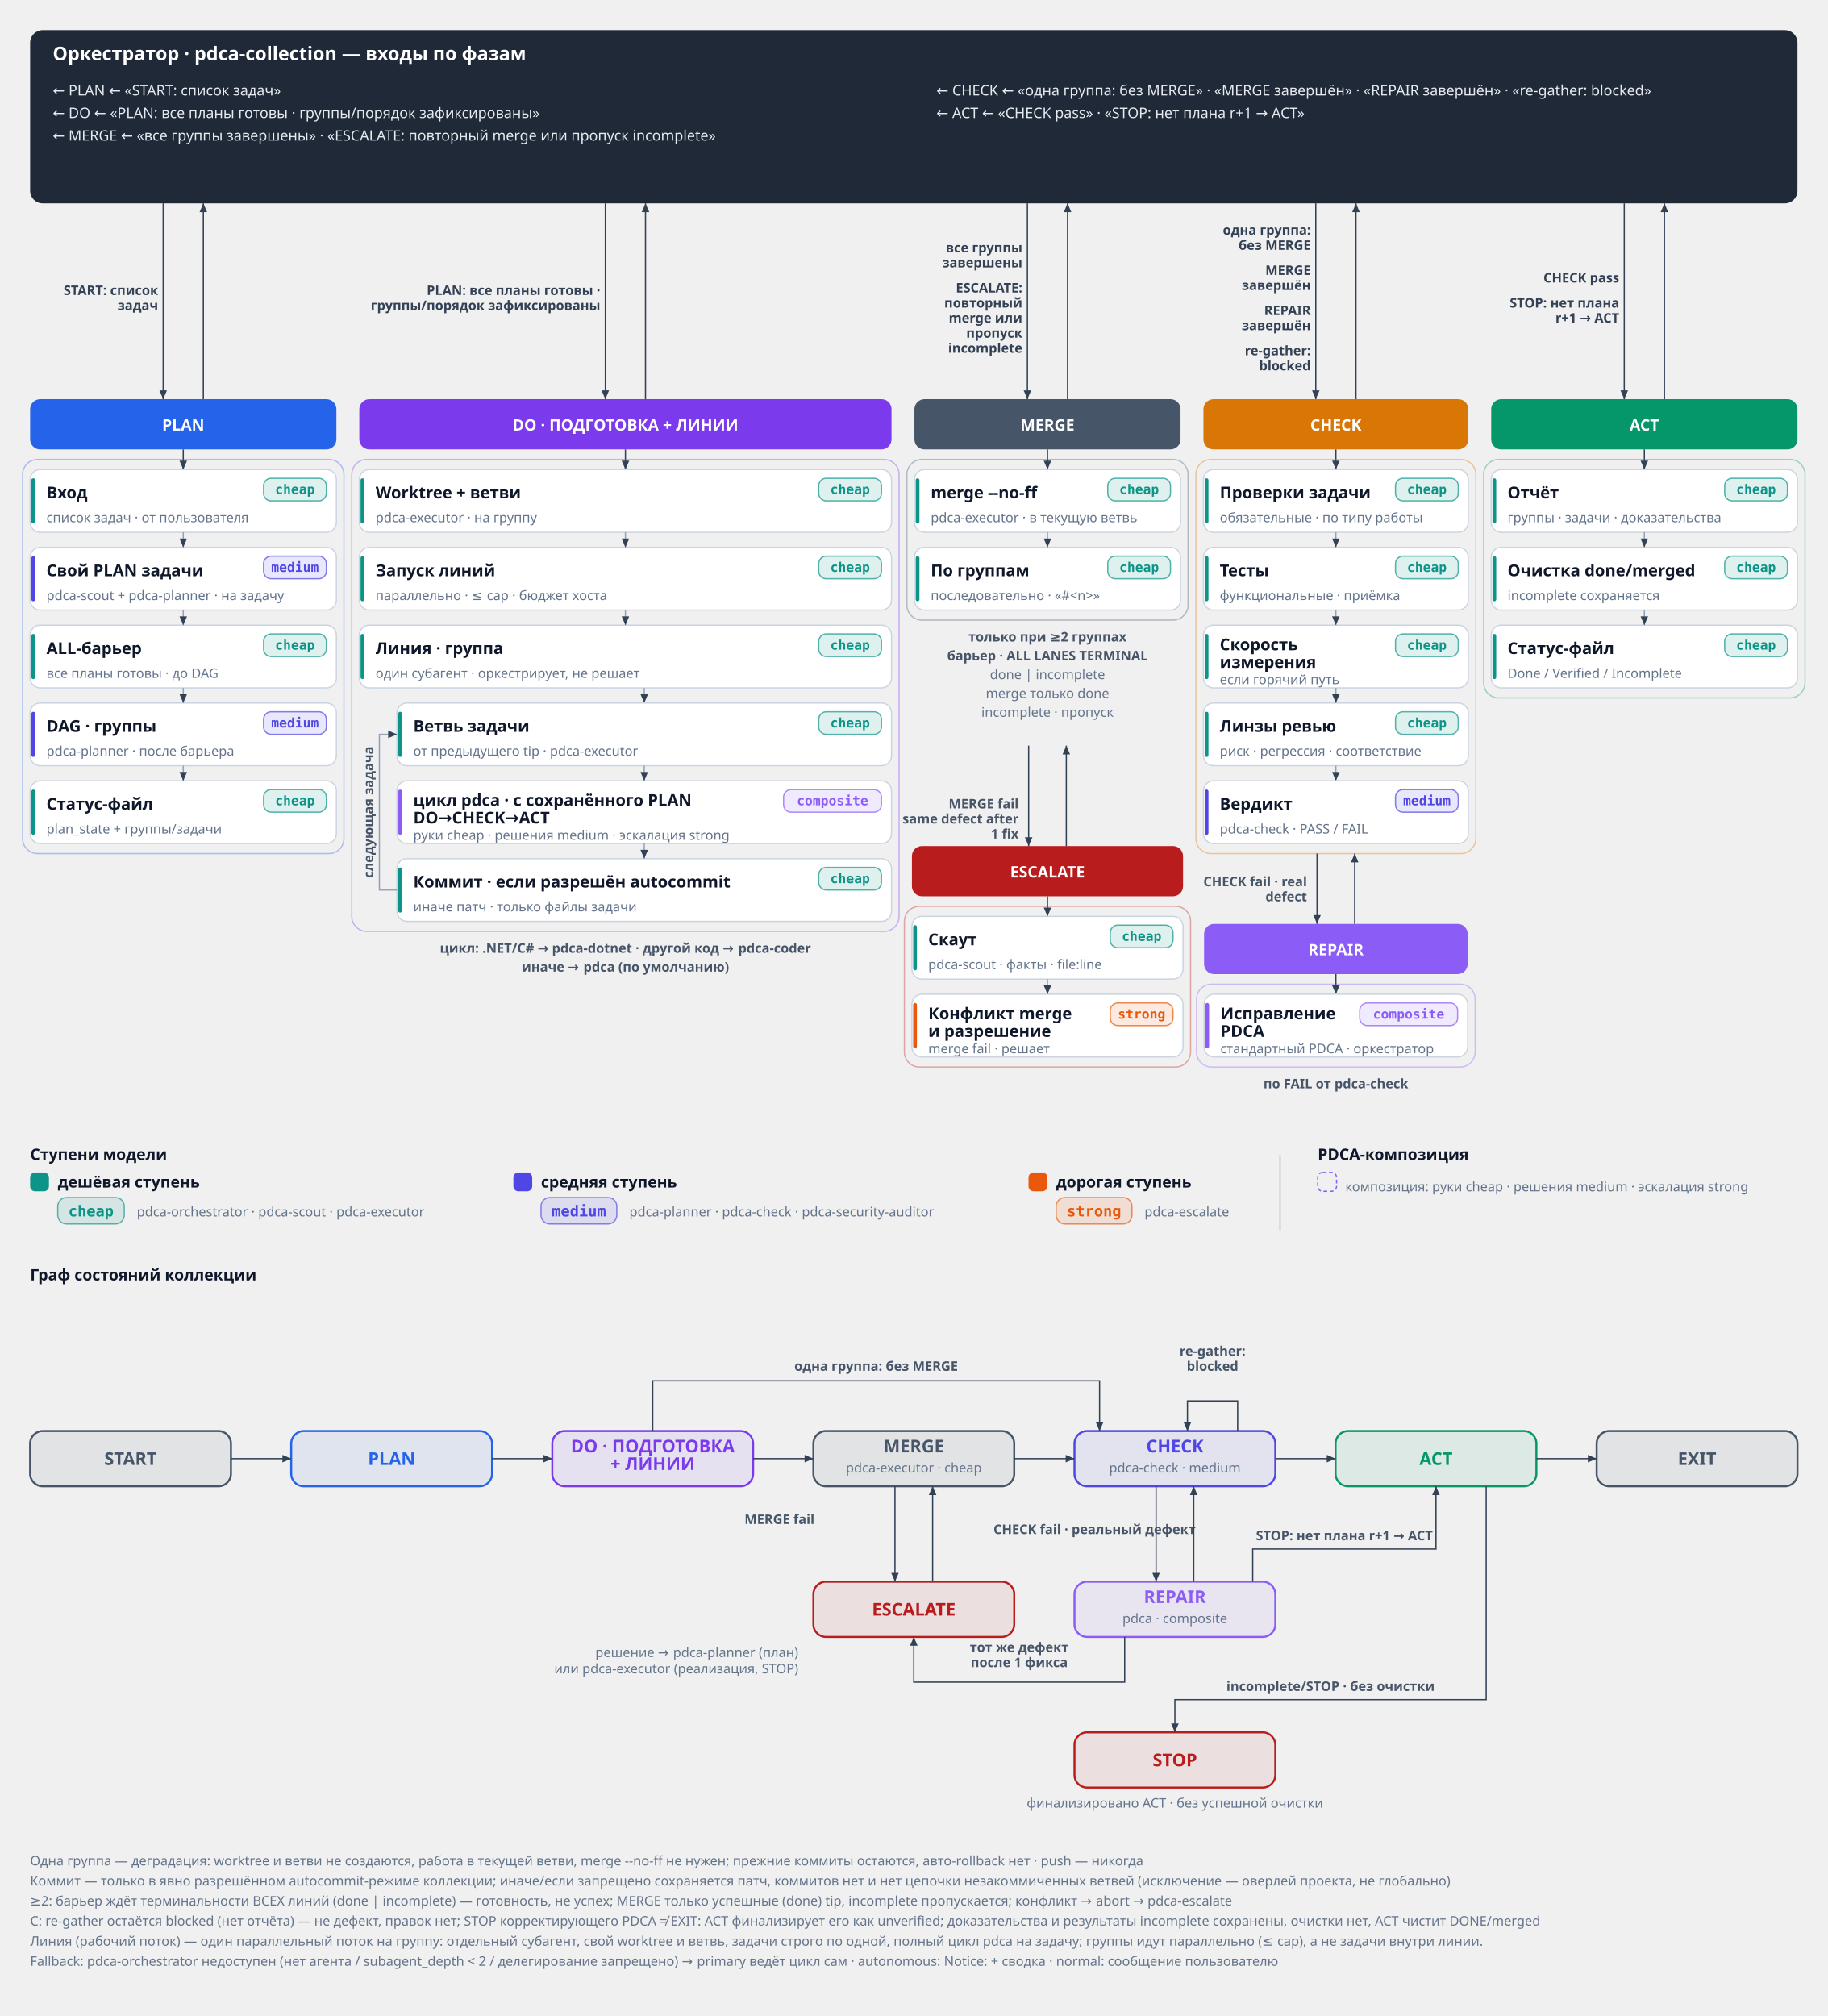
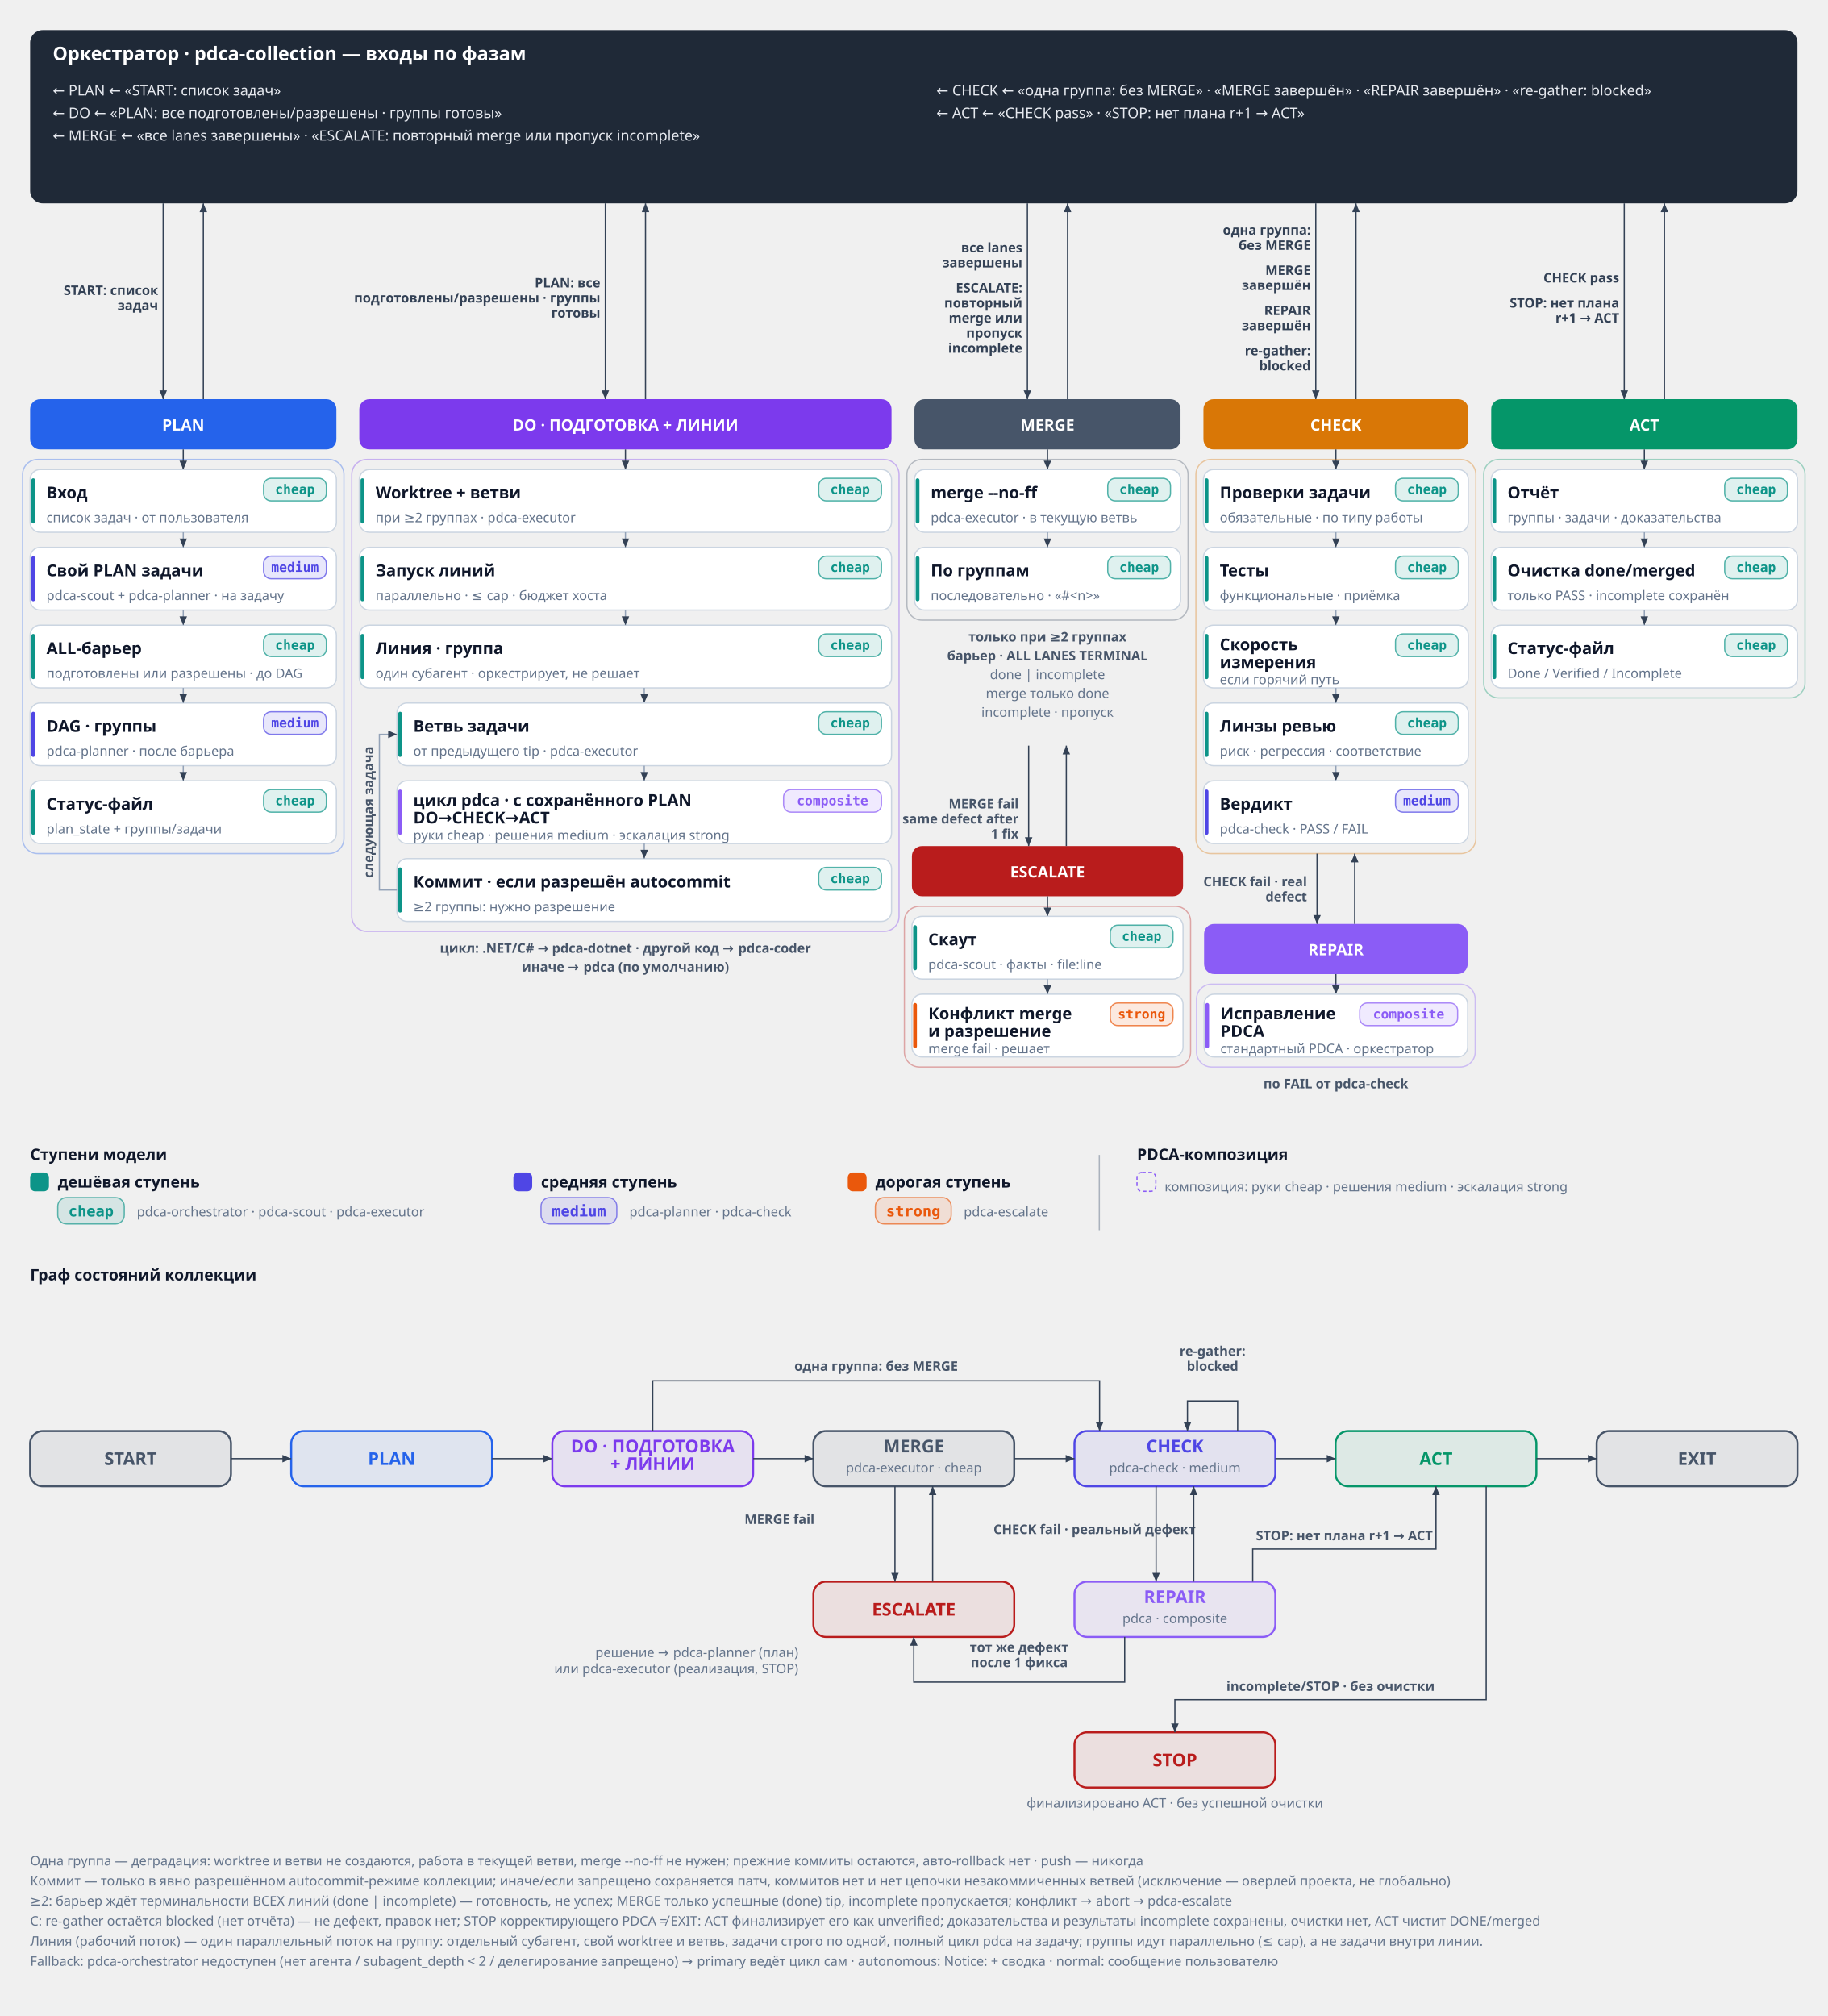
<svg xmlns="http://www.w3.org/2000/svg" viewBox="0 0 1456 1606" width="1456" font-family="Segoe UI, system-ui, sans-serif">
  <defs>
    <marker id="arrow" markerWidth="9" markerHeight="9" refX="7" refY="3" orient="auto">
      <path d="M0,0 L7,3 L0,6 Z" fill="#334155" />
    </marker>
  </defs>
  <style>
.t{font-size:13px;font-weight:600;fill:#0f172a}
.s{font-size:10.5px;fill:#64748b}
.h{font-size:12.5px;font-weight:700;fill:#ffffff}
.g{font-size:10.5px;font-weight:600}
.band{fill:#1f2937}
.bt{fill:#ffffff;font-size:15px;font-weight:700}
.ol{fill:#e6e9ef;font-size:11.5px}
.lt{font-size:12.5px;font-weight:700;fill:#0f172a}
.ls{font-size:10.5px;fill:#64748b}
.nt{font-size:10.5px;fill:#64748b}
.lm{font-family:ui-monospace,Consolas,Menlo,monospace;font-size:12px;font-weight:700}
.bm{font-family:ui-monospace,Consolas,Menlo,monospace;font-size:10.5px;font-weight:700}
.st{font-size:14px;font-weight:700}
</style>
  <rect x="24" y="24" width="1408" height="138" rx="10" class="band" data-band="orchestrator" />
  <text x="42" y="48" class="bt">Оркестратор · pdca-collection — входы по фазам</text>
  <text x="42" y="76" class="ol">← PLAN ← «START: список задач»</text>
-   <text x="42" y="94" class="ol">← DO ← «PLAN: все планы готовы · группы/порядок зафиксированы»</text>
-   <text x="42" y="112" class="ol">← MERGE ← «все группы завершены» · «ESCALATE: повторный merge или пропуск incomplete»</text>
+   <text x="42" y="94" class="ol">← DO ← «PLAN: все подготовлены/разрешены · группы готовы»</text>
+   <text x="42" y="112" class="ol">← MERGE ← «все lanes завершены» · «ESCALATE: повторный merge или пропуск incomplete»</text>
  <text x="746.0" y="76" class="ol">← CHECK ← «одна группа: без MERGE» · «MERGE завершён» · «REPAIR завершён» · «re-gather: blocked»</text>
  <text x="746.0" y="94" class="ol">← ACT ← «CHECK pass» · «STOP: нет плана r+1 → ACT»</text>
  <g data-column="P">
    <g data-peer-header="P">
      <rect x="24" y="318" width="244" height="40" rx="8" fill="#2563eb" />
      <text x="146.0" y="343.0" class="h" text-anchor="middle">PLAN</text>
    </g>
    <polyline points="146.0,358 146.0,374" fill="none" stroke="#334155" marker-end="url(#arrow)" />
    <rect x="24" y="374" width="244" height="50" rx="8" fill="#ffffff" stroke="#cbd5e1" stroke-width="1" />
    <rect x="25" y="381" width="3" height="36" rx="1.5" fill="#0d9488" />
    <rect x="210" y="381" width="50" height="18" rx="6" fill="#0d9488" fill-opacity="0.13" stroke="#0d9488" stroke-opacity="0.7" />
    <text x="235.0" y="393.5" class="bm" fill="#0d9488" text-anchor="middle">cheap</text>
    <text x="37" y="397" class="t">Вход</text>
    <text x="37" y="416" class="s">список задач · от пользователя</text>
    <g data-step="task-plan">
      <rect x="24" y="436" width="244" height="50" rx="8" fill="#ffffff" stroke="#cbd5e1" stroke-width="1" />
      <rect x="25" y="443" width="3" height="36" rx="1.5" fill="#4f46e5" />
      <rect x="210" y="443" width="50" height="18" rx="6" fill="#4f46e5" fill-opacity="0.13" stroke="#4f46e5" stroke-opacity="0.7" />
      <text x="235.0" y="455.5" class="bm" fill="#4f46e5" text-anchor="middle">medium</text>
      <text x="37" y="459" class="t">Свой PLAN задачи</text>
      <text x="37" y="478" class="s">pdca-scout + pdca-planner · на задачу</text>
    </g>
    <g data-step="all-plans-barrier">
      <rect x="24" y="498" width="244" height="50" rx="8" fill="#ffffff" stroke="#cbd5e1" stroke-width="1" />
      <rect x="25" y="505" width="3" height="36" rx="1.5" fill="#0d9488" />
      <rect x="210" y="505" width="50" height="18" rx="6" fill="#0d9488" fill-opacity="0.13" stroke="#0d9488" stroke-opacity="0.7" />
      <text x="235.0" y="517.5" class="bm" fill="#0d9488" text-anchor="middle">cheap</text>
      <text x="37" y="521" class="t">ALL-барьер</text>
-       <text x="37" y="540" class="s">все планы готовы · до DAG</text>
+       <text x="37" y="540" class="s">подготовлены или разрешены · до DAG</text>
    </g>
    <g data-step="collection-scheduling">
      <rect x="24" y="560" width="244" height="50" rx="8" fill="#ffffff" stroke="#cbd5e1" stroke-width="1" />
      <rect x="25" y="567" width="3" height="36" rx="1.5" fill="#4f46e5" />
      <rect x="210" y="567" width="50" height="18" rx="6" fill="#4f46e5" fill-opacity="0.13" stroke="#4f46e5" stroke-opacity="0.7" />
      <text x="235.0" y="579.5" class="bm" fill="#4f46e5" text-anchor="middle">medium</text>
      <text x="37" y="583" class="t">DAG · группы</text>
      <text x="37" y="602" class="s">pdca-planner · после барьера</text>
    </g>
    <rect x="24" y="622" width="244" height="50" rx="8" fill="#ffffff" stroke="#cbd5e1" stroke-width="1" />
    <rect x="25" y="629" width="3" height="36" rx="1.5" fill="#0d9488" />
    <rect x="210" y="629" width="50" height="18" rx="6" fill="#0d9488" fill-opacity="0.13" stroke="#0d9488" stroke-opacity="0.7" />
    <text x="235.0" y="641.5" class="bm" fill="#0d9488" text-anchor="middle">cheap</text>
    <text x="37" y="645" class="t">Статус-файл</text>
    <text x="37" y="664" class="s">plan_state + группы/задачи</text>
    <polyline points="146.0,424 146.0,436" fill="none" stroke="#94a3b8" marker-end="url(#arrow)" />
    <polyline points="146.0,486 146.0,498" fill="none" stroke="#94a3b8" marker-end="url(#arrow)" />
    <polyline points="146.0,548 146.0,560" fill="none" stroke="#94a3b8" marker-end="url(#arrow)" />
    <polyline points="146.0,610 146.0,622" fill="none" stroke="#94a3b8" marker-end="url(#arrow)" />
    <rect x="18" y="366" width="256" height="314" rx="12" fill="none" stroke="#2563eb" stroke-opacity="0.35" stroke-width="1" data-frame="P" />
  </g>
  <g data-column="DO">
    <g data-peer-header="DO">
      <rect x="286.25" y="318" width="424" height="40" rx="8" fill="#7c3aed" />
      <text x="498.25" y="343.0" class="h" text-anchor="middle">DO · ПОДГОТОВКА + ЛИНИИ</text>
    </g>
    <polyline points="498.25,358 498.25,374" fill="none" stroke="#334155" marker-end="url(#arrow)" />
    <rect x="286.25" y="374" width="424" height="50" rx="8" fill="#ffffff" stroke="#cbd5e1" stroke-width="1" />
    <rect x="287.25" y="381" width="3" height="36" rx="1.5" fill="#0d9488" />
    <rect x="652.25" y="381" width="50" height="18" rx="6" fill="#0d9488" fill-opacity="0.13" stroke="#0d9488" stroke-opacity="0.7" />
    <text x="677.25" y="393.5" class="bm" fill="#0d9488" text-anchor="middle">cheap</text>
    <text x="299.25" y="397" class="t">Worktree + ветви</text>
-     <text x="299.25" y="416" class="s">pdca-executor · на группу</text>
+     <text x="299.25" y="416" class="s">при ≥2 группах · pdca-executor</text>
    <rect x="286.25" y="436" width="424" height="50" rx="8" fill="#ffffff" stroke="#cbd5e1" stroke-width="1" />
    <rect x="287.25" y="443" width="3" height="36" rx="1.5" fill="#0d9488" />
    <rect x="652.25" y="443" width="50" height="18" rx="6" fill="#0d9488" fill-opacity="0.13" stroke="#0d9488" stroke-opacity="0.7" />
    <text x="677.25" y="455.5" class="bm" fill="#0d9488" text-anchor="middle">cheap</text>
    <text x="299.25" y="459" class="t">Запуск линий</text>
    <text x="299.25" y="478" class="s">параллельно · ≤ cap · бюджет хоста</text>
    <polyline points="498.25,424 498.25,436" fill="none" stroke="#94a3b8" marker-end="url(#arrow)" />
    <rect x="286.25" y="498" width="424" height="50" rx="8" fill="#ffffff" stroke="#cbd5e1" stroke-width="1" />
    <rect x="287.25" y="505" width="3" height="36" rx="1.5" fill="#0d9488" />
    <rect x="652.25" y="505" width="50" height="18" rx="6" fill="#0d9488" fill-opacity="0.13" stroke="#0d9488" stroke-opacity="0.7" />
    <text x="677.25" y="517.5" class="bm" fill="#0d9488" text-anchor="middle">cheap</text>
    <text x="299.25" y="521" class="t">Линия · группа</text>
    <text x="299.25" y="540" class="s">один субагент · оркестрирует, не решает</text>
    <polyline points="498.25,486 498.25,498" fill="none" stroke="#94a3b8" marker-end="url(#arrow)" />
    <polyline points="513.25,548 513.25,560" fill="none" stroke="#94a3b8" marker-end="url(#arrow)" />
    <rect x="316.25" y="560" width="394" height="50" rx="8" fill="#ffffff" stroke="#cbd5e1" stroke-width="1" />
    <rect x="317.25" y="567" width="3" height="36" rx="1.5" fill="#0d9488" />
    <rect x="652.25" y="567" width="50" height="18" rx="6" fill="#0d9488" fill-opacity="0.13" stroke="#0d9488" stroke-opacity="0.7" />
    <text x="677.25" y="579.5" class="bm" fill="#0d9488" text-anchor="middle">cheap</text>
    <text x="329.25" y="583" class="t">Ветвь задачи</text>
    <text x="329.25" y="602" class="s">от предыдущего tip · pdca-executor</text>
    <rect x="316.25" y="622" width="394" height="50" rx="8" fill="#ffffff" stroke="#cbd5e1" stroke-width="1" />
    <rect x="317.25" y="629" width="3" height="36" rx="1.5" fill="#8b5cf6" />
    <rect x="624.25" y="629" width="78" height="18" rx="6" fill="#8b5cf6" fill-opacity="0.13" stroke="#8b5cf6" stroke-opacity="0.7" />
    <text x="663.25" y="641.5" class="bm" fill="#8b5cf6" text-anchor="middle">composite</text>
    <text x="329.25" y="642" class="t">цикл pdca · с сохранённого PLAN</text>
    <text x="329.25" y="656" class="t">DO→CHECK→ACT</text>
    <text x="329.25" y="669" class="s">руки cheap · решения medium · эскалация strong</text>
    <polyline points="513.25,610 513.25,622" fill="none" stroke="#94a3b8" marker-end="url(#arrow)" />
    <rect x="316.25" y="684" width="394" height="50" rx="8" fill="#ffffff" stroke="#cbd5e1" stroke-width="1" />
    <rect x="317.25" y="691" width="3" height="36" rx="1.5" fill="#0d9488" />
    <rect x="652.25" y="691" width="50" height="18" rx="6" fill="#0d9488" fill-opacity="0.13" stroke="#0d9488" stroke-opacity="0.7" />
    <text x="677.25" y="703.5" class="bm" fill="#0d9488" text-anchor="middle">cheap</text>
    <text x="329.25" y="707" class="t">Коммит · если разрешён autocommit</text>
-     <text x="329.25" y="726" class="s">иначе патч · только файлы задачи</text>
+     <text x="329.25" y="726" class="s">≥2 группы: нужно разрешение</text>
    <polyline points="513.25,672 513.25,684" fill="none" stroke="#94a3b8" marker-end="url(#arrow)" />
    <path d="M316.25,709.0 L302.25,709.0 L302.25,585.0 L316.25,585.0" fill="none" stroke="#94a3b8" marker-end="url(#arrow)" />
    <text x="297.25" y="647.0" class="g" fill="#475569" text-anchor="middle" transform="rotate(-90 297.25 647.0)">следующая задача</text>
    <rect x="280.25" y="366" width="436" height="376" rx="12" fill="none" stroke="#7c3aed" stroke-opacity="0.35" stroke-width="1" data-frame="DO" />
    <text x="498.25" y="759" class="g" fill="#475569" text-anchor="middle">цикл: .NET/C# → pdca-dotnet · другой код → pdca-coder</text>
    <text x="498.25" y="774" class="g" fill="#475569" text-anchor="middle">иначе → pdca (по умолчанию)</text>
  </g>
  <g data-column="MERGE">
    <g data-peer-header="MERGE">
      <rect x="728.5" y="318" width="212" height="40" rx="8" fill="#475569" />
      <text x="834.5" y="343.0" class="h" text-anchor="middle">MERGE</text>
    </g>
    <polyline points="834.5,358 834.5,374" fill="none" stroke="#334155" marker-end="url(#arrow)" />
    <rect x="728.5" y="374" width="212" height="50" rx="8" fill="#ffffff" stroke="#cbd5e1" stroke-width="1" />
    <rect x="729.5" y="381" width="3" height="36" rx="1.5" fill="#0d9488" />
    <rect x="882.5" y="381" width="50" height="18" rx="6" fill="#0d9488" fill-opacity="0.13" stroke="#0d9488" stroke-opacity="0.7" />
    <text x="907.5" y="393.5" class="bm" fill="#0d9488" text-anchor="middle">cheap</text>
    <text x="741.5" y="397" class="t">merge --no-ff</text>
    <text x="741.5" y="416" class="s">pdca-executor · в текущую ветвь</text>
    <rect x="728.5" y="436" width="212" height="50" rx="8" fill="#ffffff" stroke="#cbd5e1" stroke-width="1" />
    <rect x="729.5" y="443" width="3" height="36" rx="1.5" fill="#0d9488" />
    <rect x="882.5" y="443" width="50" height="18" rx="6" fill="#0d9488" fill-opacity="0.13" stroke="#0d9488" stroke-opacity="0.7" />
    <text x="907.5" y="455.5" class="bm" fill="#0d9488" text-anchor="middle">cheap</text>
    <text x="741.5" y="459" class="t">По группам</text>
    <text x="741.5" y="478" class="s">последовательно · «#&lt;n&gt;»</text>
    <polyline points="834.5,424 834.5,436" fill="none" stroke="#94a3b8" marker-end="url(#arrow)" />
    <g data-condition="all-lanes-terminal">
      <rect x="722.5" y="366" width="224" height="128" rx="12" fill="none" stroke="#475569" stroke-opacity="0.35" stroke-width="1" data-frame="MERGE" />
      <text x="834.5" y="511" class="g" fill="#475569" text-anchor="middle">только при ≥2 группах</text>
      <text x="834.5" y="526" class="g" fill="#475569" text-anchor="middle">барьер · ALL LANES TERMINAL</text>
      <text x="834.5" y="541" class="ls" fill="#64748b" text-anchor="middle">done | incomplete</text>
      <text x="834.5" y="556" class="ls" fill="#64748b" text-anchor="middle">merge только done</text>
      <text x="834.5" y="571" class="ls" fill="#64748b" text-anchor="middle">incomplete · пропуск</text>
    </g>
  </g>
  <g data-column="C" data-role="pdca-check" data-tier="medium">
    <g data-peer-header="C">
      <rect x="958.75" y="318" width="211" height="40" rx="8" fill="#d97706" />
      <text x="1064.25" y="343.0" class="h" text-anchor="middle">CHECK</text>
    </g>
    <polyline points="1064.25,358 1064.25,374" fill="none" stroke="#334155" marker-end="url(#arrow)" />
    <rect x="958.75" y="374" width="211" height="50" rx="8" fill="#ffffff" stroke="#cbd5e1" stroke-width="1" />
    <rect x="959.75" y="381" width="3" height="36" rx="1.5" fill="#0d9488" />
    <rect x="1111.75" y="381" width="50" height="18" rx="6" fill="#0d9488" fill-opacity="0.13" stroke="#0d9488" stroke-opacity="0.7" />
    <text x="1136.75" y="393.5" class="bm" fill="#0d9488" text-anchor="middle">cheap</text>
    <text x="971.75" y="397" class="t">Проверки задачи</text>
    <text x="971.75" y="416" class="s">обязательные · по типу работы</text>
    <rect x="958.75" y="436" width="211" height="50" rx="8" fill="#ffffff" stroke="#cbd5e1" stroke-width="1" />
    <rect x="959.75" y="443" width="3" height="36" rx="1.5" fill="#0d9488" />
    <rect x="1111.75" y="443" width="50" height="18" rx="6" fill="#0d9488" fill-opacity="0.13" stroke="#0d9488" stroke-opacity="0.7" />
    <text x="1136.75" y="455.5" class="bm" fill="#0d9488" text-anchor="middle">cheap</text>
    <text x="971.75" y="459" class="t">Тесты</text>
    <text x="971.75" y="478" class="s">функциональные · приёмка</text>
    <rect x="958.75" y="498" width="211" height="50" rx="8" fill="#ffffff" stroke="#cbd5e1" stroke-width="1" />
    <rect x="959.75" y="505" width="3" height="36" rx="1.5" fill="#0d9488" />
    <rect x="1111.75" y="505" width="50" height="18" rx="6" fill="#0d9488" fill-opacity="0.13" stroke="#0d9488" stroke-opacity="0.7" />
    <text x="1136.75" y="517.5" class="bm" fill="#0d9488" text-anchor="middle">cheap</text>
    <text x="971.75" y="518" class="t">Скорость</text>
    <text x="971.75" y="532" class="t">измерения</text>
    <text x="971.75" y="545" class="s">если горячий путь</text>
    <rect x="958.75" y="560" width="211" height="50" rx="8" fill="#ffffff" stroke="#cbd5e1" stroke-width="1" />
    <rect x="959.75" y="567" width="3" height="36" rx="1.5" fill="#0d9488" />
    <rect x="1111.75" y="567" width="50" height="18" rx="6" fill="#0d9488" fill-opacity="0.13" stroke="#0d9488" stroke-opacity="0.7" />
    <text x="1136.75" y="579.5" class="bm" fill="#0d9488" text-anchor="middle">cheap</text>
    <text x="971.75" y="583" class="t">Линзы ревью</text>
    <text x="971.75" y="602" class="s">риск · регрессия · соответствие</text>
    <polyline points="1064.25,424 1064.25,436" fill="none" stroke="#94a3b8" marker-end="url(#arrow)" />
    <polyline points="1064.25,486 1064.25,498" fill="none" stroke="#94a3b8" marker-end="url(#arrow)" />
    <polyline points="1064.25,548 1064.25,560" fill="none" stroke="#94a3b8" marker-end="url(#arrow)" />
    <polyline points="1064.25,610 1064.25,622" fill="none" stroke="#94a3b8" marker-end="url(#arrow)" />
    <g data-step="check-verdict" data-role="pdca-check" data-tier="medium">
      <rect x="958.75" y="622" width="211" height="50" rx="8" fill="#ffffff" stroke="#cbd5e1" stroke-width="1" />
      <rect x="959.75" y="629" width="3" height="36" rx="1.5" fill="#4f46e5" />
      <rect x="1111.75" y="629" width="50" height="18" rx="6" fill="#4f46e5" fill-opacity="0.13" stroke="#4f46e5" stroke-opacity="0.7" />
      <text x="1136.75" y="641.5" class="bm" fill="#4f46e5" text-anchor="middle">medium</text>
      <text x="971.75" y="645" class="t">Вердикт</text>
      <text x="971.75" y="664" class="s">pdca-check · PASS / FAIL</text>
    </g>
    <rect x="952.75" y="366" width="223" height="314" rx="12" fill="none" stroke="#d97706" stroke-opacity="0.35" stroke-width="1" data-frame="C" />
  </g>
  <g data-column="A">
    <g data-peer-header="A">
      <rect x="1188.0" y="318" width="244" height="40" rx="8" fill="#059669" />
      <text x="1310.0" y="343.0" class="h" text-anchor="middle">ACT</text>
    </g>
    <polyline points="1310.0,358 1310.0,374" fill="none" stroke="#334155" marker-end="url(#arrow)" />
    <rect x="1188.0" y="374" width="244" height="50" rx="8" fill="#ffffff" stroke="#cbd5e1" stroke-width="1" />
    <rect x="1189.0" y="381" width="3" height="36" rx="1.5" fill="#0d9488" />
    <rect x="1374.0" y="381" width="50" height="18" rx="6" fill="#0d9488" fill-opacity="0.13" stroke="#0d9488" stroke-opacity="0.7" />
    <text x="1399.0" y="393.5" class="bm" fill="#0d9488" text-anchor="middle">cheap</text>
    <text x="1201.0" y="397" class="t">Отчёт</text>
    <text x="1201.0" y="416" class="s">группы · задачи · доказательства</text>
    <rect x="1188.0" y="436" width="244" height="50" rx="8" fill="#ffffff" stroke="#cbd5e1" stroke-width="1" />
    <rect x="1189.0" y="443" width="3" height="36" rx="1.5" fill="#0d9488" />
    <rect x="1374.0" y="443" width="50" height="18" rx="6" fill="#0d9488" fill-opacity="0.13" stroke="#0d9488" stroke-opacity="0.7" />
    <text x="1399.0" y="455.5" class="bm" fill="#0d9488" text-anchor="middle">cheap</text>
    <text x="1201.0" y="459" class="t">Очистка done/merged</text>
-     <text x="1201.0" y="478" class="s">incomplete сохраняется</text>
+     <text x="1201.0" y="478" class="s">только PASS · incomplete сохранён</text>
    <rect x="1188.0" y="498" width="244" height="50" rx="8" fill="#ffffff" stroke="#cbd5e1" stroke-width="1" />
    <rect x="1189.0" y="505" width="3" height="36" rx="1.5" fill="#0d9488" />
    <rect x="1374.0" y="505" width="50" height="18" rx="6" fill="#0d9488" fill-opacity="0.13" stroke="#0d9488" stroke-opacity="0.7" />
    <text x="1399.0" y="517.5" class="bm" fill="#0d9488" text-anchor="middle">cheap</text>
    <text x="1201.0" y="521" class="t">Статус-файл</text>
    <text x="1201.0" y="540" class="s">Done / Verified / Incomplete</text>
    <polyline points="1310.0,424 1310.0,436" fill="none" stroke="#94a3b8" marker-end="url(#arrow)" />
    <polyline points="1310.0,486 1310.0,498" fill="none" stroke="#94a3b8" marker-end="url(#arrow)" />
    <rect x="1182.0" y="366" width="256" height="190" rx="12" fill="none" stroke="#059669" stroke-opacity="0.35" stroke-width="1" data-frame="A" />
  </g>
  <g data-column="REPAIR" data-child-of="C" data-dispatched-by="orchestrator" data-main-recovery="corrective-pdca" data-composition="composite">
    <g data-peer-header="REPAIR">
      <rect x="959.25" y="736" width="210" height="40" rx="8" fill="#8b5cf6" />
      <text x="1064.25" y="761.0" class="h" text-anchor="middle">REPAIR</text>
    </g>
    <polyline points="1064.25,776 1064.25,792" fill="none" stroke="#334155" marker-end="url(#arrow)" />
    <rect x="959.25" y="792" width="210" height="50" rx="8" fill="#ffffff" stroke="#cbd5e1" stroke-width="1" />
    <rect x="960.25" y="799" width="3" height="36" rx="1.5" fill="#8b5cf6" />
    <rect x="1083.25" y="799" width="78" height="18" rx="6" fill="#8b5cf6" fill-opacity="0.13" stroke="#8b5cf6" stroke-opacity="0.7" />
    <text x="1122.25" y="811.5" class="bm" fill="#8b5cf6" text-anchor="middle">composite</text>
    <text x="972.25" y="812" class="t">Исправление</text>
    <text x="972.25" y="826" class="t">PDCA</text>
    <text x="972.25" y="839" class="s">стандартный PDCA · оркестратор</text>
    <rect x="953.25" y="784" width="222" height="66" rx="12" fill="none" stroke="#8b5cf6" stroke-opacity="0.35" stroke-width="1" data-frame="REPAIR" />
    <text x="1064.25" y="867" class="g" fill="#475569" text-anchor="middle">по FAIL от pdca-check</text>
  </g>
  <g data-bus="dispatch" data-origin="C" data-target="REPAIR" data-kind="dispatch">
    <polyline points="1049.25,680 1049.25,736" fill="none" stroke="#334155" marker-end="url(#arrow)" />
    <g data-entry-from="C" data-entry-to="REPAIR" data-entry-condition="FAIL">
      <text x="1041.25" y="706" class="g" fill="#475569" text-anchor="end">CHECK fail · real</text>
      <text x="1041.25" y="718" class="g" fill="#475569" text-anchor="end">defect</text>
    </g>
  </g>
  <g data-bus="result" data-origin="REPAIR" data-target="C" data-kind="result">
    <polyline points="1079.25,736 1079.25,680" fill="none" stroke="#334155" marker-end="url(#arrow)" />
  </g>
  <g data-column="E" data-child-of="MERGE" data-dispatched-by="orchestrator">
    <g data-peer-header="E">
      <rect x="726.5" y="674" width="216" height="40" rx="8" fill="#b91c1c" />
      <text x="834.5" y="699.0" class="h" text-anchor="middle">ESCALATE</text>
    </g>
    <polyline points="834.5,714 834.5,730" fill="none" stroke="#334155" marker-end="url(#arrow)" />
    <rect x="726.5" y="730" width="216" height="50" rx="8" fill="#ffffff" stroke="#cbd5e1" stroke-width="1" />
    <rect x="727.5" y="737" width="3" height="36" rx="1.5" fill="#0d9488" />
    <rect x="884.5" y="737" width="50" height="18" rx="6" fill="#0d9488" fill-opacity="0.13" stroke="#0d9488" stroke-opacity="0.7" />
    <text x="909.5" y="749.5" class="bm" fill="#0d9488" text-anchor="middle">cheap</text>
    <text x="739.5" y="753" class="t">Скаут</text>
    <text x="739.5" y="772" class="s">pdca-scout · факты · file:line</text>
    <rect x="726.5" y="792" width="216" height="50" rx="8" fill="#ffffff" stroke="#cbd5e1" stroke-width="1" />
    <rect x="727.5" y="799" width="3" height="36" rx="1.5" fill="#ea580c" />
    <rect x="884.5" y="799" width="50" height="18" rx="6" fill="#ea580c" fill-opacity="0.13" stroke="#ea580c" stroke-opacity="0.7" />
    <text x="909.5" y="811.5" class="bm" fill="#ea580c" text-anchor="middle">strong</text>
    <text x="739.5" y="812" class="t">Конфликт merge</text>
    <text x="739.5" y="826" class="t">и разрешение</text>
    <text x="739.5" y="839" class="s">merge fail · решает</text>
    <polyline points="834.5,780 834.5,792" fill="none" stroke="#94a3b8" marker-end="url(#arrow)" />
    <rect x="720.5" y="722" width="228" height="128" rx="12" fill="none" stroke="#b91c1c" stroke-opacity="0.35" stroke-width="1" data-frame="E" />
  </g>
  <g data-bus="dispatch" data-origin="MERGE" data-target="E" data-kind="dispatch">
    <polyline points="819.5,594 819.5,674" fill="none" stroke="#334155" marker-end="url(#arrow)" />
    <g data-entry-from="MERGE" data-entry-to="ESCALATE" data-entry-condition="merge-conflict">
      <text x="811.5" y="644" class="g" fill="#475569" text-anchor="end">MERGE fail</text>
    </g>
    <g data-entry-from="REPAIR" data-entry-to="ESCALATE" data-entry-condition="same defect after 1 fix">
      <text x="811.5" y="656" class="g" fill="#475569" text-anchor="end">same defect after</text>
      <text x="811.5" y="668" class="g" fill="#475569" text-anchor="end">1 fix</text>
    </g>
  </g>
  <g data-bus="result" data-origin="E" data-target="MERGE" data-kind="result">
    <polyline points="849.5,674 849.5,594" fill="none" stroke="#334155" marker-end="url(#arrow)" />
  </g>
  <g data-bus="dispatch" data-origin="orchestrator" data-target="P" data-kind="dispatch">
    <polyline points="130.0,162 130.0,318" fill="none" stroke="#334155" marker-end="url(#arrow)" />
    <g data-entry-from="START" data-entry-to="P" data-entry-condition="start">
      <text x="126.0" y="235.0" class="g" fill="#334155" text-anchor="end">START: список</text>
      <text x="126.0" y="247.0" class="g" fill="#334155" text-anchor="end">задач</text>
    </g>
  </g>
  <g data-bus="result" data-origin="P" data-target="orchestrator" data-kind="result">
    <polyline points="162.0,318 162.0,162" fill="none" stroke="#334155" marker-end="url(#arrow)" />
  </g>
  <g data-bus="dispatch" data-origin="orchestrator" data-target="DO" data-kind="dispatch">
    <polyline points="482.25,162 482.25,318" fill="none" stroke="#334155" marker-end="url(#arrow)" />
    <g data-entry-from="P" data-entry-to="DO" data-entry-condition="groups">
-       <text x="478.25" y="235.0" class="g" fill="#334155" text-anchor="end">PLAN: все планы готовы ·</text>
-       <text x="478.25" y="247.0" class="g" fill="#334155" text-anchor="end">группы/порядок зафиксированы</text>
+       <text x="478.25" y="229.0" class="g" fill="#334155" text-anchor="end">PLAN: все</text>
+       <text x="478.25" y="241.0" class="g" fill="#334155" text-anchor="end">подготовлены/разрешены · группы</text>
+       <text x="478.25" y="253.0" class="g" fill="#334155" text-anchor="end">готовы</text>
    </g>
  </g>
  <g data-bus="result" data-origin="DO" data-target="orchestrator" data-kind="result">
    <polyline points="514.25,318 514.25,162" fill="none" stroke="#334155" marker-end="url(#arrow)" />
  </g>
  <g data-bus="dispatch" data-origin="orchestrator" data-target="MERGE" data-kind="dispatch">
    <polyline points="818.5,162 818.5,318" fill="none" stroke="#334155" marker-end="url(#arrow)" />
    <g data-entry-from="DO" data-entry-to="MERGE" data-entry-condition="≥2 · all-lanes-terminal">
-       <text x="814.5" y="201.0" class="g" fill="#334155" text-anchor="end">все группы</text>
+       <text x="814.5" y="201.0" class="g" fill="#334155" text-anchor="end">все lanes</text>
      <text x="814.5" y="213.0" class="g" fill="#334155" text-anchor="end">завершены</text>
    </g>
    <g data-entry-from="ESCALATE" data-entry-to="MERGE" data-entry-condition="resolved/reorder/mark incomplete">
      <text x="814.5" y="233.0" class="g" fill="#334155" text-anchor="end">ESCALATE:</text>
      <text x="814.5" y="245.0" class="g" fill="#334155" text-anchor="end">повторный</text>
      <text x="814.5" y="257.0" class="g" fill="#334155" text-anchor="end">merge или</text>
      <text x="814.5" y="269.0" class="g" fill="#334155" text-anchor="end">пропуск</text>
      <text x="814.5" y="281.0" class="g" fill="#334155" text-anchor="end">incomplete</text>
    </g>
  </g>
  <g data-bus="result" data-origin="MERGE" data-target="orchestrator" data-kind="result">
    <polyline points="850.5,318 850.5,162" fill="none" stroke="#334155" marker-end="url(#arrow)" />
  </g>
  <g data-bus="dispatch" data-origin="orchestrator" data-target="C" data-kind="dispatch">
    <polyline points="1048.25,162 1048.25,318" fill="none" stroke="#334155" marker-end="url(#arrow)" />
    <g data-entry-from="DO" data-entry-to="C" data-entry-condition="one group · no merge">
      <text x="1044.25" y="187.0" class="g" fill="#334155" text-anchor="end">одна группа:</text>
      <text x="1044.25" y="199.0" class="g" fill="#334155" text-anchor="end">без MERGE</text>
    </g>
    <g data-entry-from="MERGE" data-entry-to="C" data-entry-condition="integration complete">
      <text x="1044.25" y="219.0" class="g" fill="#334155" text-anchor="end">MERGE</text>
      <text x="1044.25" y="231.0" class="g" fill="#334155" text-anchor="end">завершён</text>
    </g>
    <g data-entry-from="REPAIR" data-entry-to="C" data-entry-condition="full-verification">
      <text x="1044.25" y="251.0" class="g" fill="#334155" text-anchor="end">REPAIR</text>
      <text x="1044.25" y="263.0" class="g" fill="#334155" text-anchor="end">завершён</text>
    </g>
    <g data-entry-from="C" data-entry-to="C" data-entry-condition="re-gather">
      <text x="1044.25" y="283.0" class="g" fill="#334155" text-anchor="end">re-gather:</text>
      <text x="1044.25" y="295.0" class="g" fill="#334155" text-anchor="end">blocked</text>
    </g>
  </g>
  <g data-bus="result" data-origin="C" data-target="orchestrator" data-kind="result">
    <polyline points="1080.25,318 1080.25,162" fill="none" stroke="#334155" marker-end="url(#arrow)" />
  </g>
  <g data-bus="dispatch" data-origin="orchestrator" data-target="A" data-kind="dispatch">
    <polyline points="1294.0,162 1294.0,318" fill="none" stroke="#334155" marker-end="url(#arrow)" />
    <g data-entry-from="C" data-entry-to="A" data-entry-condition="PASS">
      <text x="1290.0" y="225.0" class="g" fill="#334155" text-anchor="end">CHECK pass</text>
    </g>
    <g data-entry-from="REPAIR" data-entry-to="A" data-entry-condition="revision exhausted · no plan">
      <text x="1290.0" y="245.0" class="g" fill="#334155" text-anchor="end">STOP: нет плана</text>
      <text x="1290.0" y="257.0" class="g" fill="#334155" text-anchor="end">r+1 → ACT</text>
    </g>
  </g>
  <g data-bus="result" data-origin="A" data-target="orchestrator" data-kind="result">
    <polyline points="1326.0,318 1326.0,162" fill="none" stroke="#334155" marker-end="url(#arrow)" />
  </g>
  <g data-legend="model-tiers">
    <text x="24" y="924" class="lt">Ступени модели</text>
    <text x="46" y="946" class="lt">дешёвая ступень</text>
    <rect x="24" y="934" width="15" height="15" rx="4" fill="#0d9488" />
    <rect x="46" y="954" width="53.0" height="21" rx="7" fill="#0d9488" fill-opacity="0.12" stroke="#0d9488" stroke-opacity="0.65" />
    <text x="72.5" y="969" class="lm" fill="#0d9488" text-anchor="middle">cheap</text>
    <text x="109.0" y="969" class="ls">pdca-orchestrator · pdca-scout · pdca-executor</text>
    <text x="431.0" y="946" class="lt">средняя ступень</text>
    <rect x="409.0" y="934" width="15" height="15" rx="4" fill="#4f46e5" />
    <rect x="431.0" y="954" width="60.4" height="21" rx="7" fill="#4f46e5" fill-opacity="0.12" stroke="#4f46e5" stroke-opacity="0.65" />
    <text x="461.2" y="969" class="lm" fill="#4f46e5" text-anchor="middle">medium</text>
-     <text x="501.4" y="969" class="ls">pdca-planner · pdca-check · pdca-security-auditor</text>
-     <text x="841.4" y="946" class="lt">дорогая ступень</text>
-     <rect x="819.4" y="934" width="15" height="15" rx="4" fill="#ea580c" />
-     <rect x="841.4" y="954" width="60.4" height="21" rx="7" fill="#ea580c" fill-opacity="0.12" stroke="#ea580c" stroke-opacity="0.65" />
-     <text x="871.6" y="969" class="lm" fill="#ea580c" text-anchor="middle">strong</text>
-     <text x="911.8" y="969" class="ls">pdca-escalate</text>
-   </g>
-   <line x1="1019.8" y1="920" x2="1019.8" y2="980" stroke="#64748b" stroke-opacity="0.5" />
+     <text x="501.4" y="969" class="ls">pdca-planner · pdca-check</text>
+     <text x="697.4" y="946" class="lt">дорогая ступень</text>
+     <rect x="675.4" y="934" width="15" height="15" rx="4" fill="#ea580c" />
+     <rect x="697.4" y="954" width="60.4" height="21" rx="7" fill="#ea580c" fill-opacity="0.12" stroke="#ea580c" stroke-opacity="0.65" />
+     <text x="727.6" y="969" class="lm" fill="#ea580c" text-anchor="middle">strong</text>
+     <text x="767.8" y="969" class="ls">pdca-escalate</text>
+   </g>
+   <line x1="875.8" y1="920" x2="875.8" y2="980" stroke="#64748b" stroke-opacity="0.5" />
  <g data-legend="composition">
-     <text x="1049.8" y="924" class="lt">PDCA-композиция</text>
-     <rect x="1049.8" y="934" width="15" height="15" rx="4" fill="none" stroke="#8b5cf6" stroke-dasharray="3 2" />
-     <text x="1071.8" y="949" class="ls" fill="#475569">композиция: руки cheap · решения medium · эскалация strong</text>
+     <text x="905.8" y="924" class="lt">PDCA-композиция</text>
+     <rect x="905.8" y="934" width="15" height="15" rx="4" fill="none" stroke="#8b5cf6" stroke-dasharray="3 2" />
+     <text x="927.8" y="949" class="ls" fill="#475569">композиция: руки cheap · решения medium · эскалация strong</text>
  </g>
  <text x="24" y="1020" class="lt">Граф состояний коллекции</text>
  <g data-node="START">
    <rect x="24" y="1140" width="160" height="44" rx="10" fill="#475569" fill-opacity="0.08" stroke="#475569" stroke-width="1.6" />
    <text x="104.0" y="1167.0" class="st" fill="#475569" text-anchor="middle">START</text>
  </g>
  <g data-node="P">
    <rect x="232" y="1140" width="160" height="44" rx="10" fill="#2563eb" fill-opacity="0.08" stroke="#2563eb" stroke-width="1.6" />
    <text x="312.0" y="1167.0" class="st" fill="#2563eb" text-anchor="middle">PLAN</text>
  </g>
  <g data-node="DO" data-tier="cheap">
    <rect x="440" y="1140" width="160" height="44" rx="10" fill="#7c3aed" fill-opacity="0.08" stroke="#7c3aed" stroke-width="1.6" />
    <text x="520.0" y="1157" class="st" fill="#7c3aed" text-anchor="middle">DO · ПОДГОТОВКА</text>
    <text x="520.0" y="1171" class="st" fill="#7c3aed" text-anchor="middle">+ ЛИНИИ</text>
  </g>
  <g data-node="MERGE" data-tier="cheap">
    <rect x="648" y="1140" width="160" height="44" rx="10" fill="#475569" fill-opacity="0.08" stroke="#475569" stroke-width="1.6" />
    <text x="728.0" y="1157" class="st" fill="#475569" text-anchor="middle">MERGE</text>
    <text x="728.0" y="1173" class="ls" fill="#475569" text-anchor="middle">pdca-executor · cheap</text>
  </g>
  <g data-node="C" data-tier="medium">
    <rect x="856" y="1140" width="160" height="44" rx="10" fill="#4f46e5" fill-opacity="0.08" stroke="#4f46e5" stroke-width="1.6" />
    <text x="936.0" y="1157" class="st" fill="#4f46e5" text-anchor="middle">CHECK</text>
    <text x="936.0" y="1173" class="ls" fill="#4f46e5" text-anchor="middle">pdca-check · medium</text>
  </g>
  <g data-node="A">
    <rect x="1064" y="1140" width="160" height="44" rx="10" fill="#059669" fill-opacity="0.08" stroke="#059669" stroke-width="1.6" />
    <text x="1144.0" y="1167.0" class="st" fill="#059669" text-anchor="middle">ACT</text>
  </g>
  <g data-node="EXIT">
    <rect x="1272" y="1140" width="160" height="44" rx="10" fill="#475569" fill-opacity="0.08" stroke="#475569" stroke-width="1.6" />
    <text x="1352.0" y="1167.0" class="st" fill="#475569" text-anchor="middle">EXIT</text>
  </g>
  <g data-node="REPAIR" data-composition="composite">
    <rect x="856" y="1260" width="160" height="44" rx="10" fill="#8b5cf6" fill-opacity="0.08" stroke="#8b5cf6" stroke-width="1.6" />
    <text x="936.0" y="1277" class="st" fill="#8b5cf6" text-anchor="middle">REPAIR</text>
    <text x="936.0" y="1293" class="ls" fill="#8b5cf6" text-anchor="middle">pdca · composite</text>
  </g>
  <g data-node="ESCALATE" data-tier="strong">
    <rect x="648" y="1260" width="160" height="44" rx="10" fill="#b91c1c" fill-opacity="0.08" stroke="#b91c1c" stroke-width="1.6" />
    <text x="728.0" y="1287.0" class="st" fill="#b91c1c" text-anchor="middle">ESCALATE</text>
  </g>
  <g data-annotation="ESCALATE">
    <text x="636" y="1320" class="nt" text-anchor="end">решение → pdca-planner (план)</text>
    <text x="636" y="1333" class="nt" text-anchor="end">или pdca-executor (реализация, STOP)</text>
  </g>
  <g data-node="STOP">
    <rect x="856" y="1380" width="160" height="44" rx="10" fill="#b91c1c" fill-opacity="0.08" stroke="#b91c1c" stroke-width="1.6" />
    <text x="936.0" y="1407.0" class="st" fill="#b91c1c" text-anchor="middle">STOP</text>
  </g>
  <g data-annotation="STOP">
    <text x="936.0" y="1440" class="nt" text-anchor="middle">финализировано ACT · без успешной очистки</text>
  </g>
  <g data-from="START" data-to="P" data-condition="start">
    <polyline points="184,1162.0 232,1162.0" fill="none" stroke="#334155" marker-end="url(#arrow)" />
  </g>
  <g data-from="P" data-to="DO" data-condition="groups">
    <polyline points="392,1162.0 440,1162.0" fill="none" stroke="#334155" marker-end="url(#arrow)" />
  </g>
  <g data-from="DO" data-to="MERGE" data-condition="≥2 · all-lanes-terminal">
    <polyline points="600,1162.0 648,1162.0" fill="none" stroke="#334155" marker-end="url(#arrow)" />
  </g>
  <g data-from="DO" data-to="C" data-condition="one group · no merge">
    <polyline points="520.0,1140 520.0,1100 876,1100 876,1140" fill="none" stroke="#334155" marker-end="url(#arrow)" />
    <text x="698.0" y="1092" class="g" fill="#475569" text-anchor="middle">одна группа: без MERGE</text>
  </g>
  <g data-from="MERGE" data-to="C" data-condition="integration complete">
    <polyline points="808,1162.0 856,1162.0" fill="none" stroke="#334155" marker-end="url(#arrow)" />
  </g>
  <g data-from="C" data-to="REPAIR" data-condition="FAIL" data-dispatched-by="orchestrator">
    <polyline points="921.0,1184 921.0,1260" fill="none" stroke="#334155" marker-end="url(#arrow)" />
    <text x="872.0" y="1222.0" class="g" fill="#475569" text-anchor="middle">CHECK fail · реальный дефект</text>
  </g>
  <g data-from="REPAIR" data-to="C" data-condition="full-verification">
    <polyline points="951.0,1260 951.0,1184" fill="none" stroke="#334155" marker-end="url(#arrow)" />
  </g>
  <g data-from="C" data-to="C" data-condition="re-gather">
    <polyline points="986,1140 986,1116 946,1116 946,1140" fill="none" stroke="#334155" marker-end="url(#arrow)" />
    <text x="966" y="1080" class="g" fill="#475569" text-anchor="middle">re-gather:</text>
    <text x="966" y="1092" class="g" fill="#475569" text-anchor="middle">blocked</text>
  </g>
  <g data-from="C" data-to="A" data-condition="PASS">
    <polyline points="1016,1162.0 1064,1162.0" fill="none" stroke="#334155" marker-end="url(#arrow)" />
  </g>
  <g data-from="A" data-to="EXIT" data-condition="finalized">
    <polyline points="1224,1162.0 1272,1162.0" fill="none" stroke="#334155" marker-end="url(#arrow)" />
  </g>
  <g data-from="MERGE" data-to="ESCALATE" data-condition="merge-conflict">
    <polyline points="713.0,1184 713.0,1260" fill="none" stroke="#334155" marker-end="url(#arrow)" />
    <text x="621.0" y="1214.0" class="g" fill="#475569" text-anchor="middle">MERGE fail</text>
  </g>
  <g data-from="ESCALATE" data-to="MERGE" data-condition="resolved/reorder/mark incomplete" data-dispatched-by="orchestrator">
    <polyline points="743.0,1260 743.0,1184" fill="none" stroke="#334155" marker-end="url(#arrow)" />
  </g>
  <g data-from="REPAIR" data-to="ESCALATE" data-condition="same defect after 1 fix">
    <polyline points="896,1304 896,1340 728.0,1340 728.0,1304" fill="none" stroke="#334155" marker-end="url(#arrow)" />
    <text x="812.0" y="1316" class="g" fill="#475569" text-anchor="middle">тот же дефект</text>
    <text x="812.0" y="1328" class="g" fill="#475569" text-anchor="middle">после 1 фикса</text>
  </g>
  <g data-from="REPAIR" data-to="A" data-condition="revision exhausted · no plan">
    <polyline points="998,1260 998,1234 1144.0,1234 1144.0,1184" fill="none" stroke="#334155" marker-end="url(#arrow)" />
    <text x="1071.0" y="1227" class="g" fill="#475569" text-anchor="middle">STOP: нет плана r+1 → ACT</text>
  </g>
  <g data-from="A" data-to="STOP" data-condition="incomplete/STOP · no cleanup">
    <polyline points="1184,1184 1184,1354 936.0,1354 936.0,1380" fill="none" stroke="#334155" marker-end="url(#arrow)" />
    <text x="1060.0" y="1347" class="g" fill="#475569" text-anchor="middle">incomplete/STOP · без очистки</text>
  </g>
  <text x="24" y="1486" class="nt">Одна группа — деградация: worktree и ветви не создаются, работа в текущей ветви, merge --no-ff не нужен; прежние коммиты остаются, авто-rollback нет · push — никогда</text>
  <text x="24" y="1502" class="nt">Коммит — только в явно разрешённом autocommit-режиме коллекции; иначе/если запрещено сохраняется патч, коммитов нет и нет цепочки незакоммиченных ветвей (исключение — оверлей проекта, не глобально)</text>
  <text x="24" y="1518" class="nt">≥2: барьер ждёт терминальности ВСЕХ линий (done | incomplete) — готовность, не успех; MERGE только успешные (done) tip, incomplete пропускается; конфликт → abort → pdca-escalate</text>
  <text x="24" y="1534" class="nt">C: re-gather остаётся blocked (нет отчёта) — не дефект, правок нет; STOP корректирующего PDCA ≠ EXIT: ACT финализирует его как unverified; доказательства и результаты incomplete сохранены, очистки нет, ACT чистит DONE/merged</text>
  <text x="24" y="1550" class="nt">Линия (рабочий поток) — один параллельный поток на группу: отдельный субагент, свой worktree и ветвь, задачи строго по одной, полный цикл pdca на задачу; группы идут параллельно (≤ cap), а не задачи внутри линии.</text>
  <text x="24" y="1566" class="nt">Fallback: pdca-orchestrator недоступен (нет агента / subagent_depth &lt; 2 / делегирование запрещено) → primary ведёт цикл сам · autonomous: Notice: + сводка · normal: сообщение пользователю</text>
</svg>
